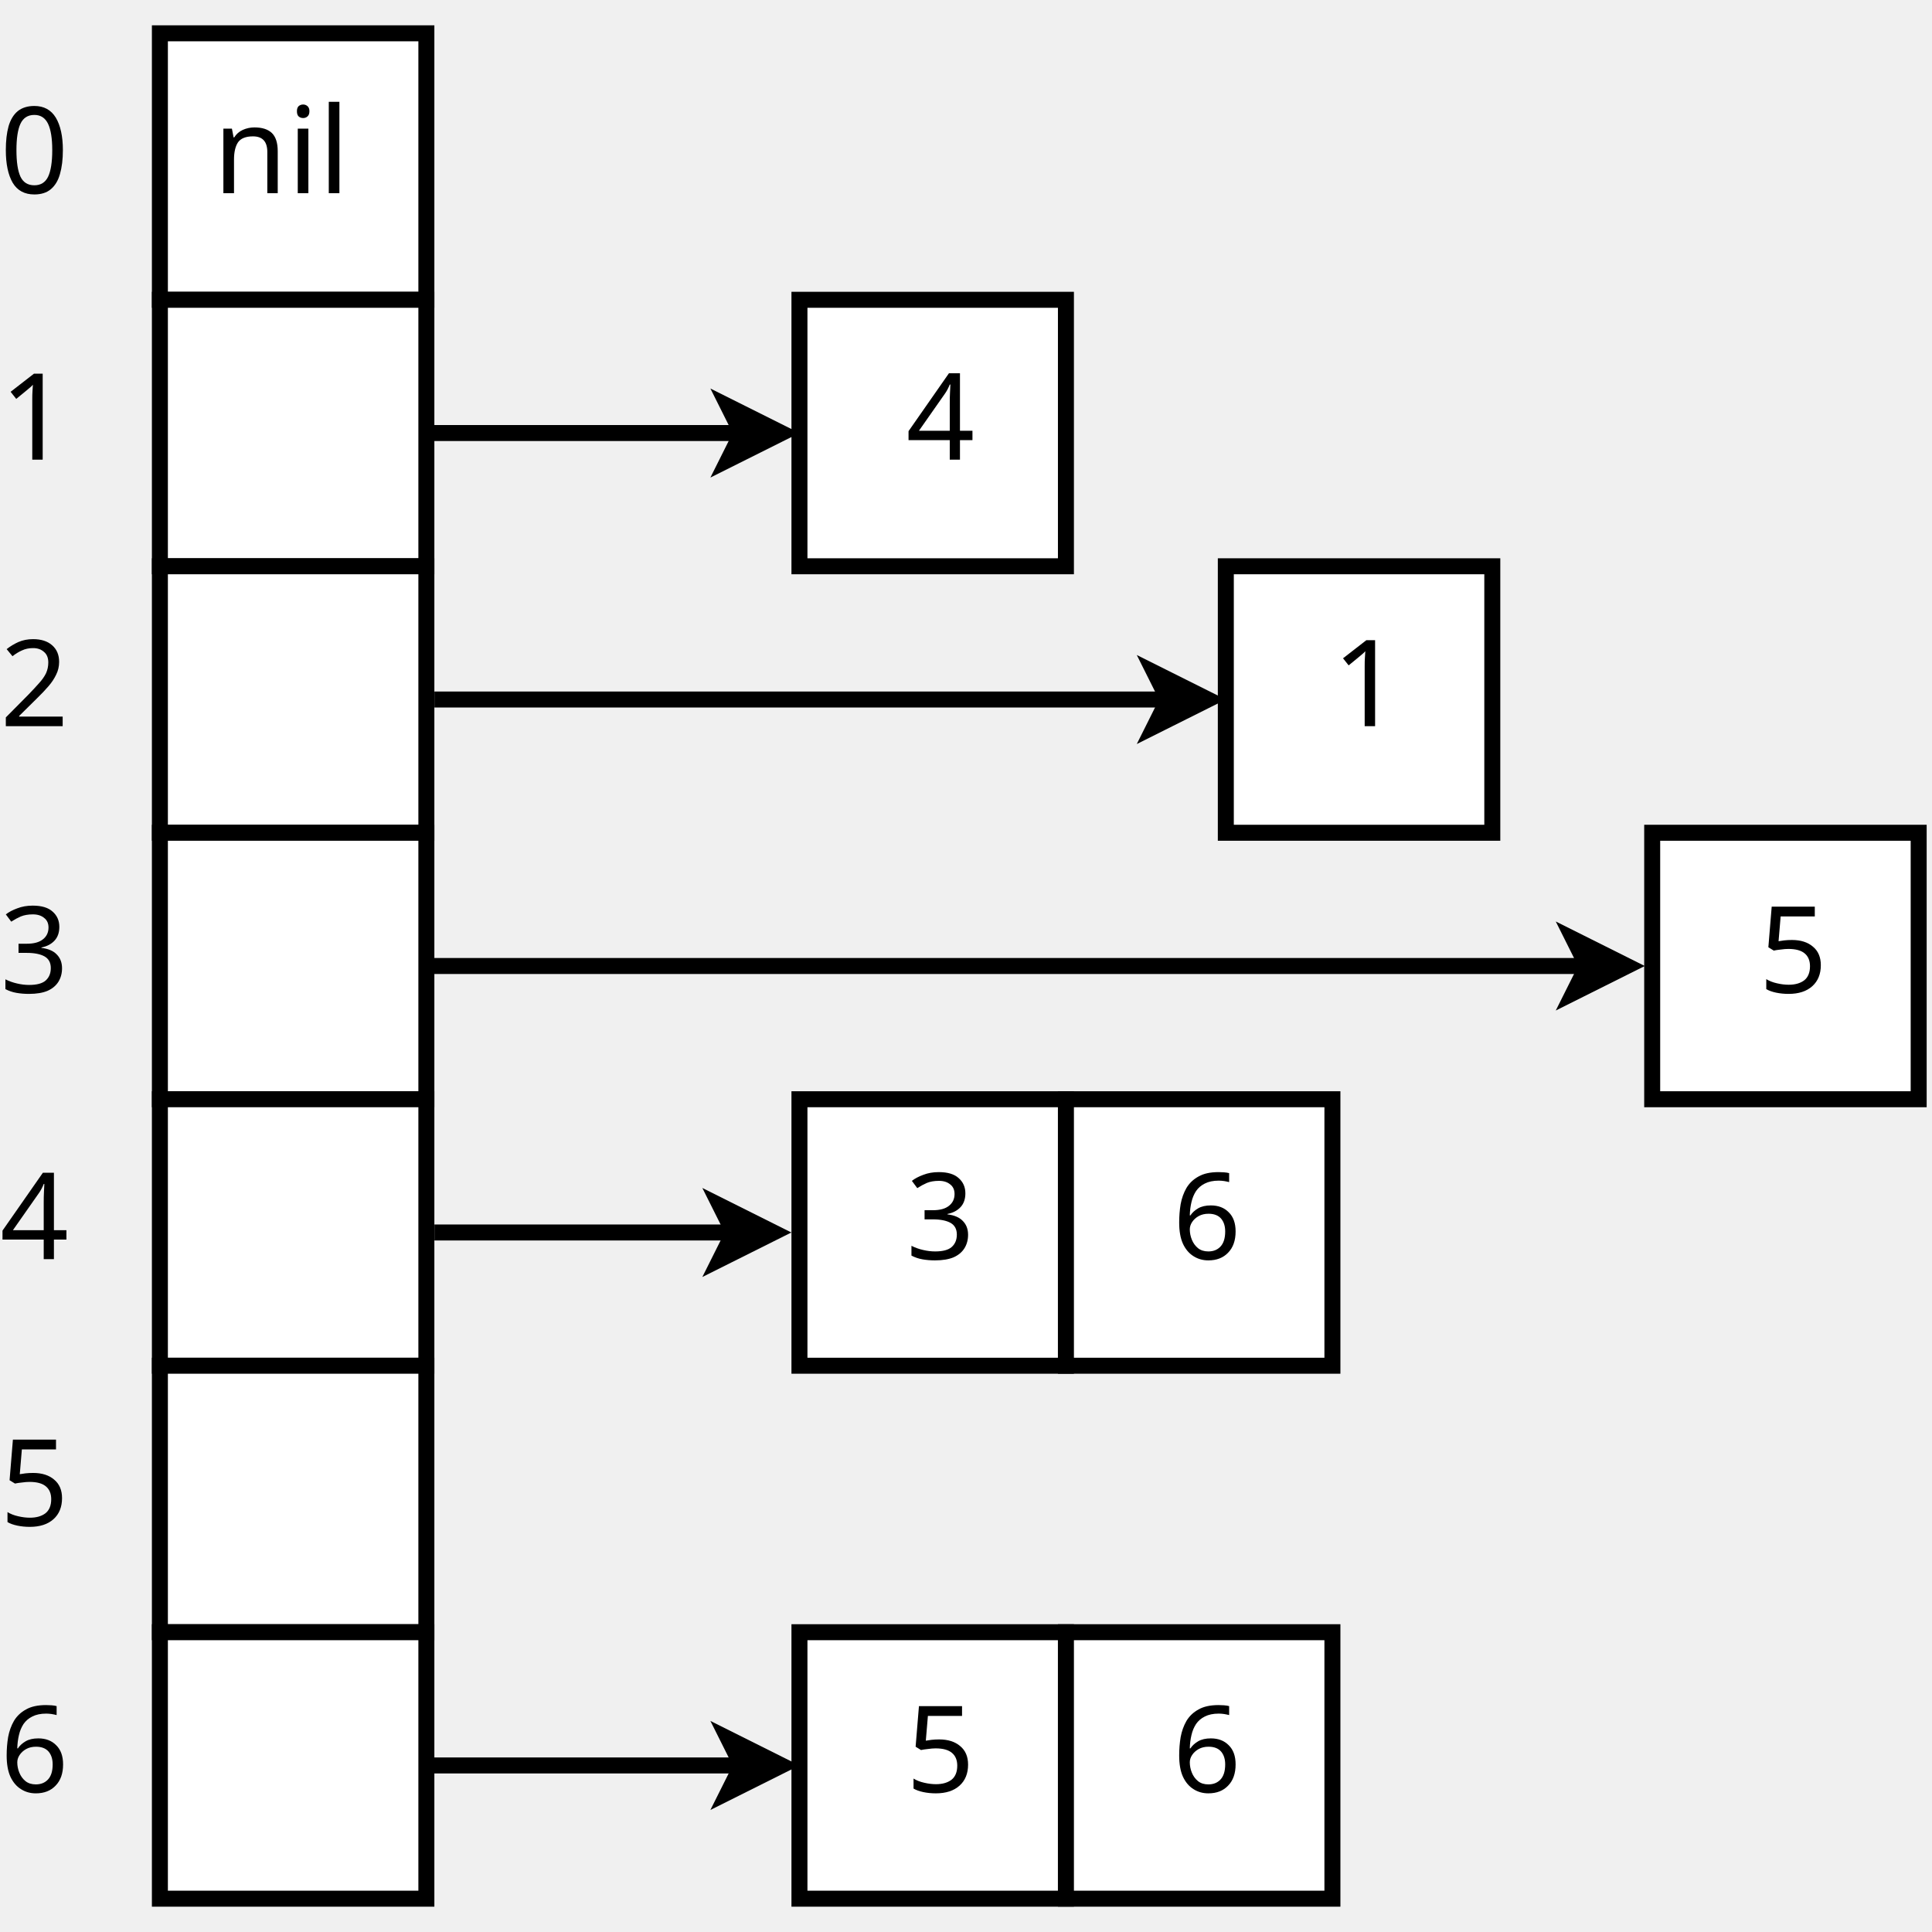
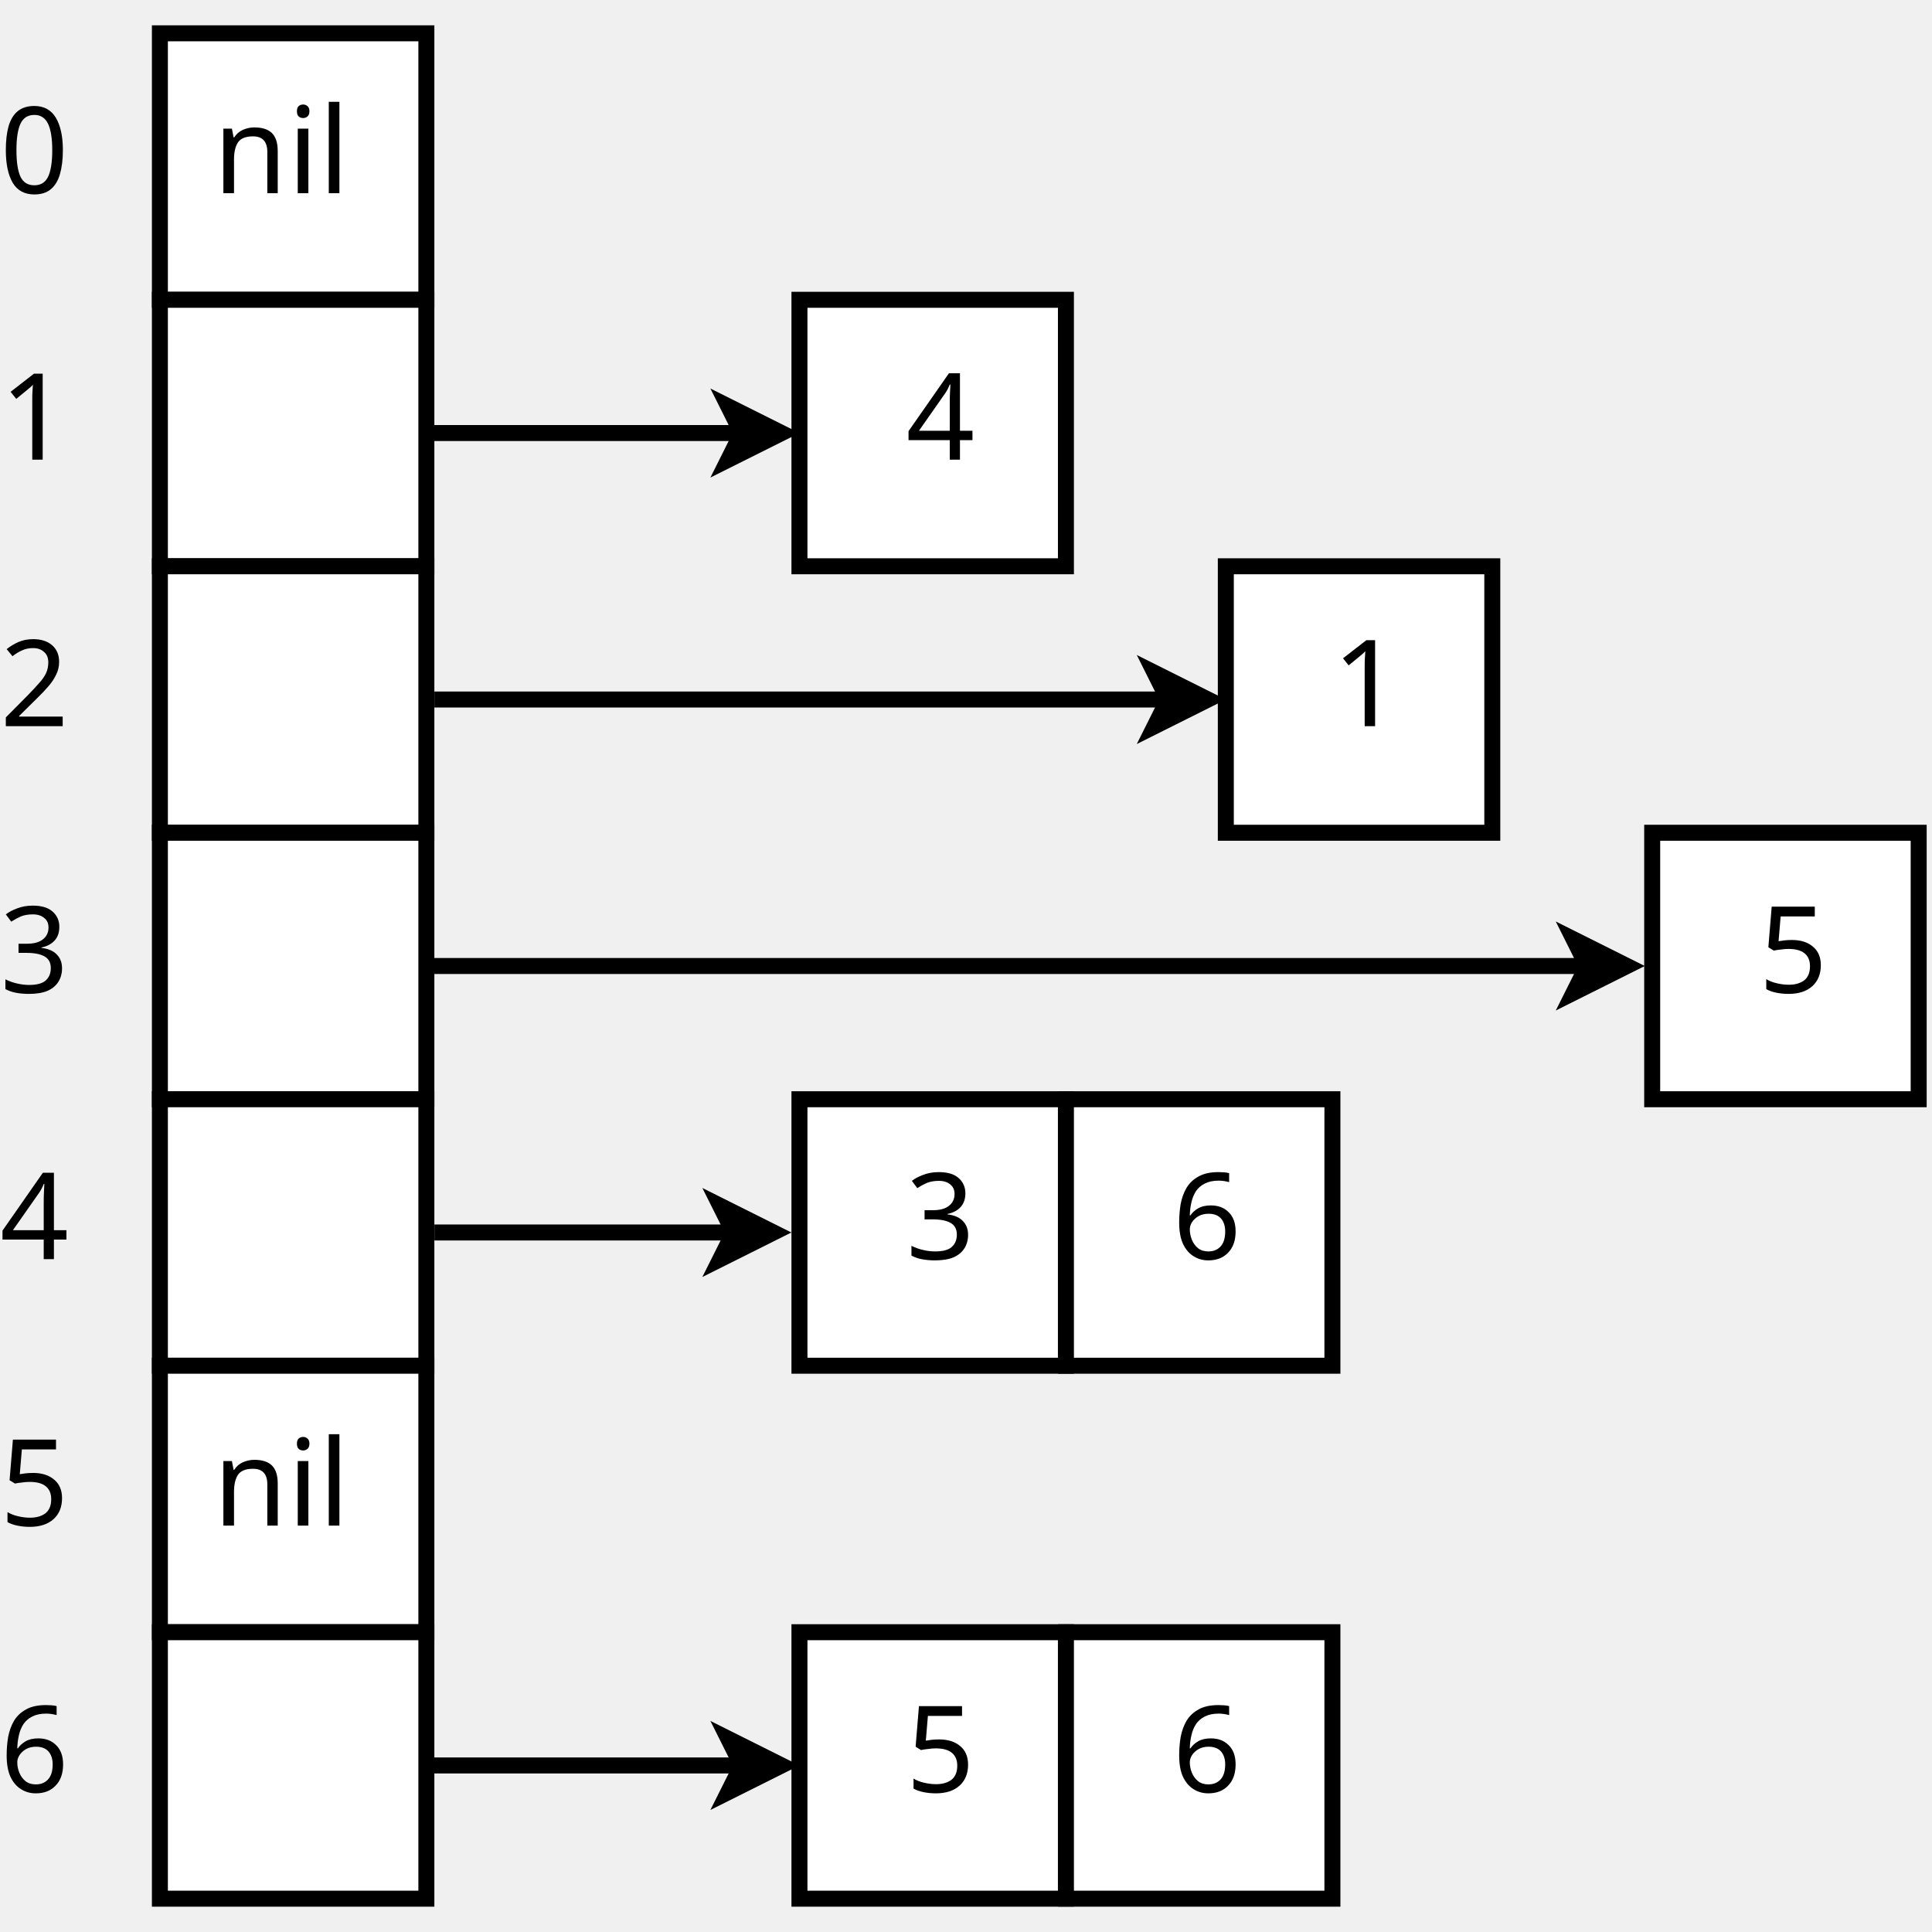
<svg xmlns="http://www.w3.org/2000/svg" width="8cm" height="8cm" viewBox="80 107 145 142">
  <g>
    <rect style="fill: #ffffff" x="92" y="108" width="20" height="20" />
    <rect style="fill: none; fill-opacity:0; stroke-width: 1.2; stroke: #000000" x="92" y="108" width="20" height="20" />
  </g>
  <text font-size="9.031" style="fill: #000000;text-anchor:start;font-family:sans-serif;font-style:normal;font-weight:normal" x="80" y="120">
    <tspan x="80" y="120">0</tspan>
  </text>
  <g>
    <rect style="fill: #ffffff" x="92" y="128" width="20" height="20" />
    <rect style="fill: none; fill-opacity:0; stroke-width: 1.2; stroke: #000000" x="92" y="128" width="20" height="20" />
  </g>
  <text font-size="9.031" style="fill: #000000;text-anchor:start;font-family:sans-serif;font-style:normal;font-weight:normal" x="80" y="140">
    <tspan x="80" y="140">1</tspan>
  </text>
  <g>
    <rect style="fill: #ffffff" x="92" y="148" width="20" height="20" />
    <rect style="fill: none; fill-opacity:0; stroke-width: 1.2; stroke: #000000" x="92" y="148" width="20" height="20" />
  </g>
  <text font-size="9.031" style="fill: #000000;text-anchor:start;font-family:sans-serif;font-style:normal;font-weight:normal" x="80" y="160">
    <tspan x="80" y="160">2</tspan>
  </text>
  <g>
    <rect style="fill: #ffffff" x="92" y="168" width="20" height="20" />
    <rect style="fill: none; fill-opacity:0; stroke-width: 1.2; stroke: #000000" x="92" y="168" width="20" height="20" />
  </g>
  <text font-size="9.031" style="fill: #000000;text-anchor:start;font-family:sans-serif;font-style:normal;font-weight:normal" x="80" y="180">
    <tspan x="80" y="180">3</tspan>
  </text>
  <g>
    <rect style="fill: #ffffff" x="92" y="188" width="20" height="20" />
    <rect style="fill: none; fill-opacity:0; stroke-width: 1.2; stroke: #000000" x="92" y="188" width="20" height="20" />
  </g>
  <text font-size="9.031" style="fill: #000000;text-anchor:start;font-family:sans-serif;font-style:normal;font-weight:normal" x="80" y="200">
    <tspan x="80" y="200">4</tspan>
  </text>
  <g>
    <rect style="fill: #ffffff" x="92" y="208" width="20" height="20" />
    <rect style="fill: none; fill-opacity:0; stroke-width: 1.2; stroke: #000000" x="92" y="208" width="20" height="20" />
  </g>
  <text font-size="9.031" style="fill: #000000;text-anchor:start;font-family:sans-serif;font-style:normal;font-weight:normal" x="80" y="220">
    <tspan x="80" y="220">5</tspan>
  </text>
  <g>
    <rect style="fill: #ffffff" x="92" y="228" width="20" height="20" />
    <rect style="fill: none; fill-opacity:0; stroke-width: 1.2; stroke: #000000" x="92" y="228" width="20" height="20" />
  </g>
  <text font-size="9.031" style="fill: #000000;text-anchor:start;font-family:sans-serif;font-style:normal;font-weight:normal" x="80" y="240">
    <tspan x="80" y="240">6</tspan>
  </text>
  <text font-size="9.031" style="fill: #000000;text-anchor:start;font-family:sans-serif;font-style:normal;font-weight:normal" x="96" y="120">
    <tspan x="96" y="120">nil</tspan>
  </text>
  <g>
    <rect style="fill: #ffffff" x="140" y="128" width="20" height="20" />
    <rect style="fill: none; fill-opacity:0; stroke-width: 1.2; stroke: #000000" x="140" y="128" width="20" height="20" />
  </g>
  <g>
    <rect style="fill: #ffffff" x="172" y="148" width="20" height="20" />
    <rect style="fill: none; fill-opacity:0; stroke-width: 1.2; stroke: #000000" x="172" y="148" width="20" height="20" />
  </g>
  <text font-size="12.8" style="fill: #000000;text-anchor:start;font-family:sans-serif;font-style:normal;font-weight:normal" x="84" y="136">
    <tspan x="84" y="136" />
  </text>
  <g>
    <rect style="fill: #ffffff" x="204" y="168" width="20" height="20" />
    <rect style="fill: none; fill-opacity:0; stroke-width: 1.2; stroke: #000000" x="204" y="168" width="20" height="20" />
  </g>
  <g>
    <rect style="fill: #ffffff" x="140" y="188" width="20" height="20" />
    <rect style="fill: none; fill-opacity:0; stroke-width: 1.2; stroke: #000000" x="140" y="188" width="20" height="20" />
  </g>
  <g>
    <rect style="fill: #ffffff" x="160" y="188" width="20" height="20" />
    <rect style="fill: none; fill-opacity:0; stroke-width: 1.2; stroke: #000000" x="160" y="188" width="20" height="20" />
  </g>
  <g>
    <rect style="fill: #ffffff" x="140" y="228" width="20" height="20" />
    <rect style="fill: none; fill-opacity:0; stroke-width: 1.2; stroke: #000000" x="140" y="228" width="20" height="20" />
  </g>
  <g>
    <rect style="fill: #ffffff" x="160" y="228" width="20" height="20" />
    <rect style="fill: none; fill-opacity:0; stroke-width: 1.2; stroke: #000000" x="160" y="228" width="20" height="20" />
  </g>
  <text font-size="9.031" style="fill: #000000;text-anchor:start;font-family:sans-serif;font-style:normal;font-weight:normal" x="148" y="140">
    <tspan x="148" y="140">4</tspan>
  </text>
  <text font-size="9.031" style="fill: #000000;text-anchor:start;font-family:sans-serif;font-style:normal;font-weight:normal" x="180" y="160">
    <tspan x="180" y="160">1</tspan>
  </text>
  <text font-size="9.031" style="fill: #000000;text-anchor:start;font-family:sans-serif;font-style:normal;font-weight:normal" x="212" y="180">
    <tspan x="212" y="180">5</tspan>
  </text>
  <text font-size="9.031" style="fill: #000000;text-anchor:start;font-family:sans-serif;font-style:normal;font-weight:normal" x="148" y="240">
    <tspan x="148" y="240">5</tspan>
  </text>
  <text font-size="9.031" style="fill: #000000;text-anchor:start;font-family:sans-serif;font-style:normal;font-weight:normal" x="148" y="200">
    <tspan x="148" y="200">3</tspan>
  </text>
  <text font-size="9.031" style="fill: #000000;text-anchor:start;font-family:sans-serif;font-style:normal;font-weight:normal" x="168" y="200">
    <tspan x="168" y="200">6</tspan>
  </text>
  <text font-size="9.031" style="fill: #000000;text-anchor:start;font-family:sans-serif;font-style:normal;font-weight:normal" x="168" y="240">
    <tspan x="168" y="240">6</tspan>
  </text>
  <g>
    <line style="fill: none; fill-opacity:0; stroke-width: 1.2; stroke: #000000" x1="112.576" y1="138" x2="135.658" y2="138" />
    <polygon style="fill: #000000" points="138.658,138 134.658,140 135.658,138 134.658,136 " />
    <polygon style="fill: none; fill-opacity:0; stroke-width: 1.2; stroke: #000000" points="138.658,138 134.658,140 135.658,138 134.658,136 " />
  </g>
  <g>
    <line style="fill: none; fill-opacity:0; stroke-width: 1.2; stroke: #000000" x1="112.604" y1="158" x2="167.658" y2="158" />
    <polygon style="fill: #000000" points="170.658,158 166.658,160 167.658,158 166.658,156 " />
    <polygon style="fill: none; fill-opacity:0; stroke-width: 1.2; stroke: #000000" points="170.658,158 166.658,160 167.658,158 166.658,156 " />
  </g>
  <g>
    <line style="fill: none; fill-opacity:0; stroke-width: 1.2; stroke: #000000" x1="112.555" y1="178" x2="199.104" y2="178" />
    <polygon style="fill: #000000" points="202.104,178 198.104,180 199.104,178 198.104,176 " />
    <polygon style="fill: none; fill-opacity:0; stroke-width: 1.2; stroke: #000000" points="202.104,178 198.104,180 199.104,178 198.104,176 " />
  </g>
  <g>
    <line style="fill: none; fill-opacity:0; stroke-width: 1.2; stroke: #000000" x1="112.605" y1="198" x2="135.053" y2="198" />
    <polygon style="fill: #000000" points="138.053,198 134.053,200 135.053,198 134.053,196 " />
    <polygon style="fill: none; fill-opacity:0; stroke-width: 1.2; stroke: #000000" points="138.053,198 134.053,200 135.053,198 134.053,196 " />
  </g>
  <g>
    <line style="fill: none; fill-opacity:0; stroke-width: 1.2; stroke: #000000" x1="112.576" y1="238" x2="135.658" y2="238" />
    <polygon style="fill: #000000" points="138.658,238 134.658,240 135.658,238 134.658,236 " />
    <polygon style="fill: none; fill-opacity:0; stroke-width: 1.2; stroke: #000000" points="138.658,238 134.658,240 135.658,238 134.658,236 " />
  </g>
+   <text font-size="9.031" style="fill: #000000;text-anchor:start;font-family:sans-serif;font-style:normal;font-weight:normal" x="96" y="220">
+     <tspan x="96" y="220">nil</tspan>
+   </text>
</svg>
